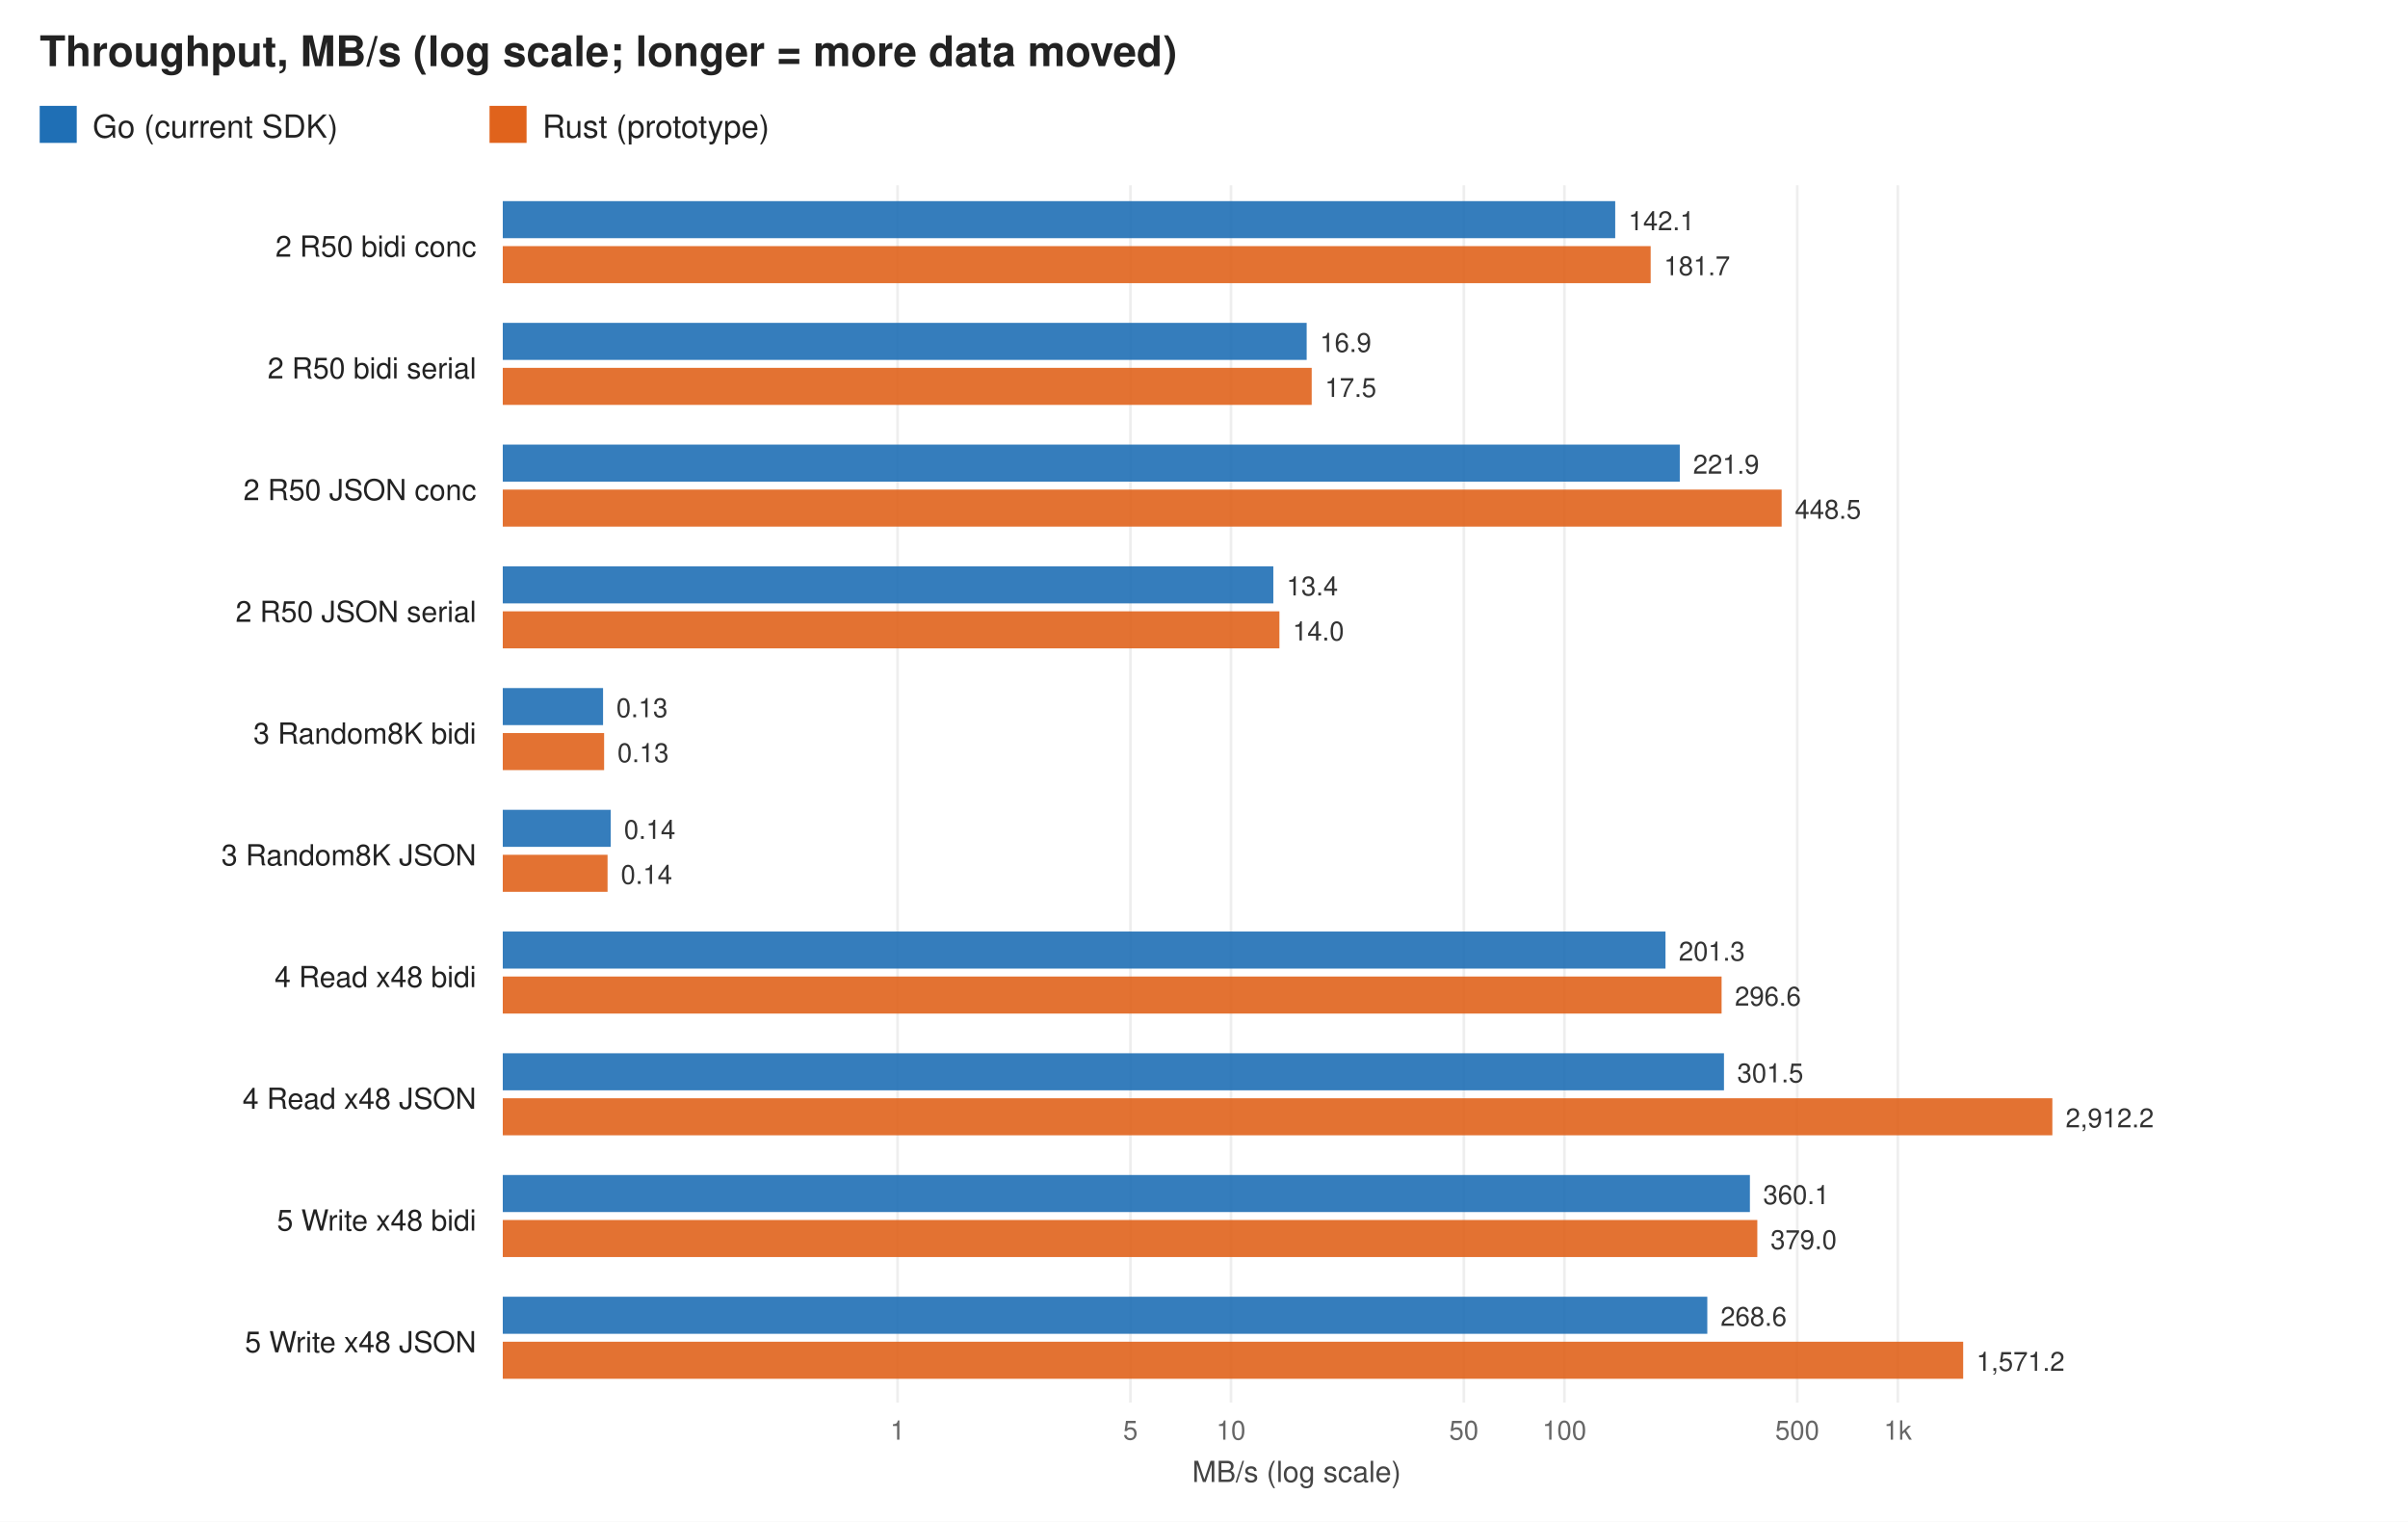
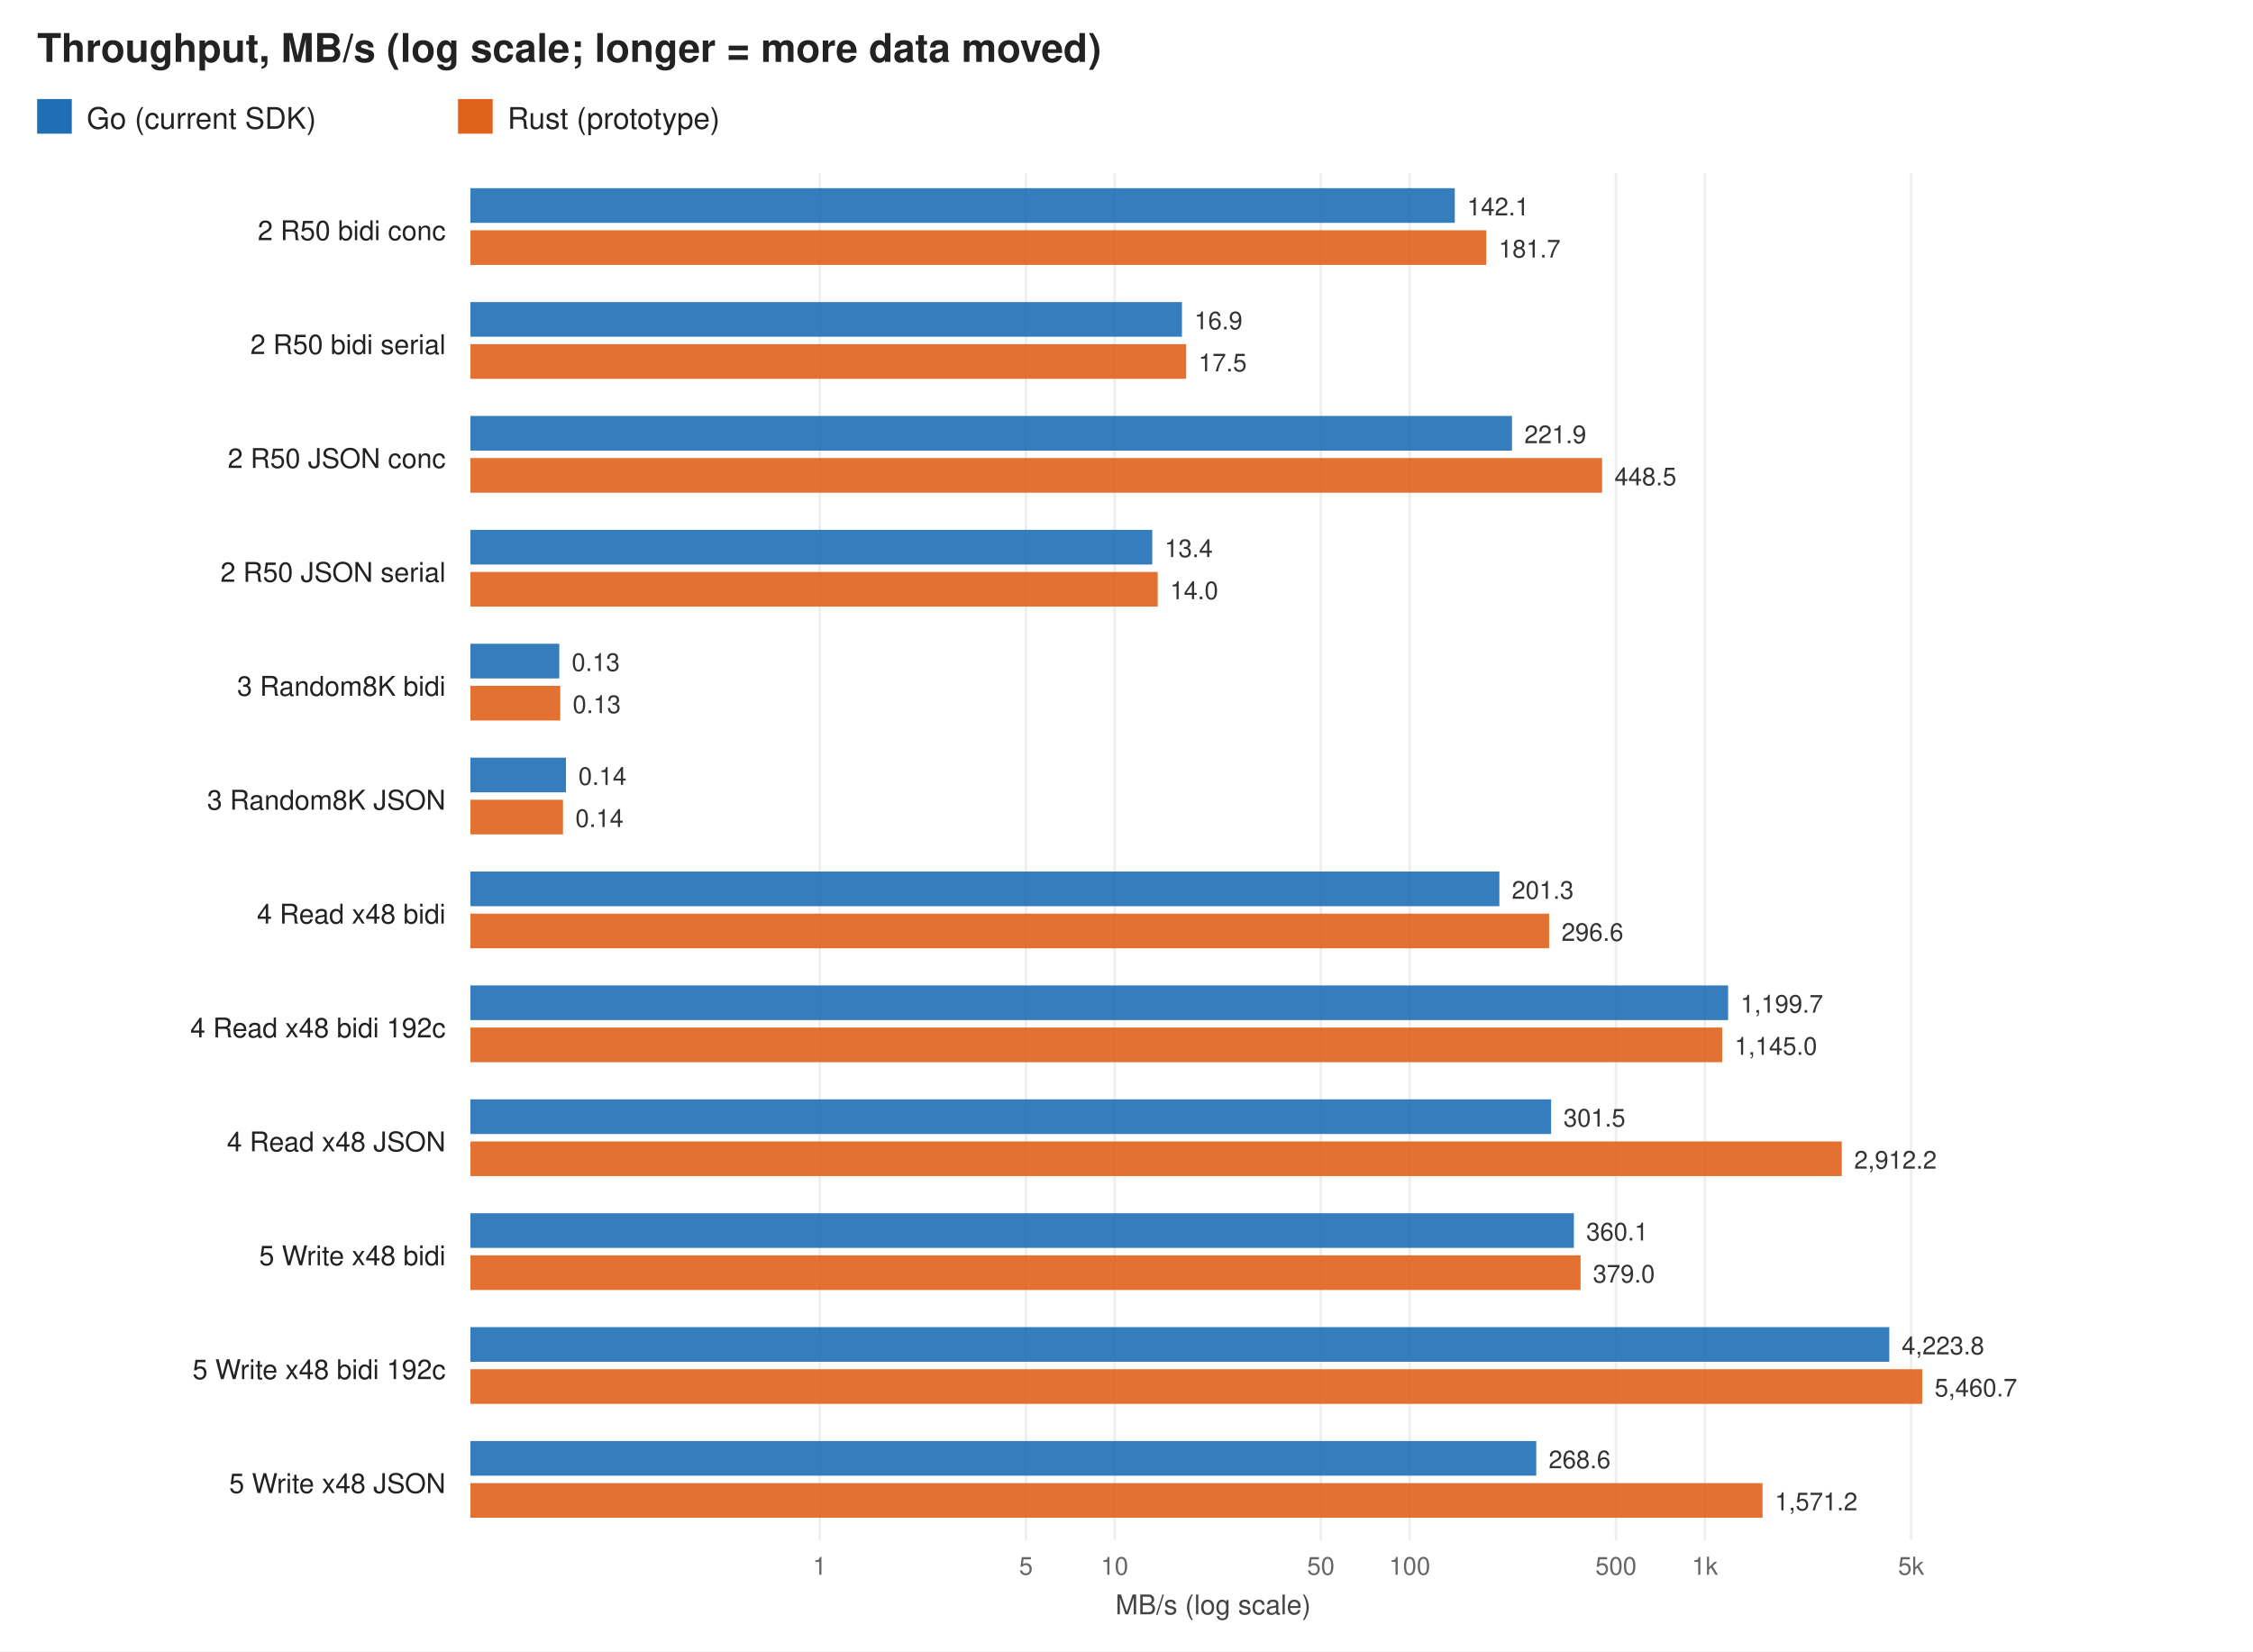
- <svg xmlns="http://www.w3.org/2000/svg" width="910" height="575" viewBox="0 0 910 575">
+ <svg xmlns="http://www.w3.org/2000/svg" width="910" height="667" viewBox="0 0 910 667">
  <rect width="100%" height="100%" fill="white" />
  <text x="15.0" y="25.0" font-size="16" text-anchor="start" fill="#222" font-weight="bold" font-family="Helvetica,Arial,sans-serif">Throughput, MB/s (log scale; longer = more data moved)</text>
  <rect x="15.0" y="40.0" width="14.0" height="14.0" fill="#1f6fb5" fill-opacity="1.0" />
  <text x="35.0" y="52.0" font-size="12" text-anchor="start" fill="#222" font-weight="normal" font-family="Helvetica,Arial,sans-serif">Go (current SDK)</text>
  <rect x="185.0" y="40.0" width="14.0" height="14.0" fill="#e0631c" fill-opacity="1.0" />
  <text x="205.0" y="52.0" font-size="12" text-anchor="start" fill="#222" font-weight="normal" font-family="Helvetica,Arial,sans-serif">Rust (prototype)</text>
-   <line x1="339.2" y1="70.0" x2="339.2" y2="530.0" stroke="#eee" stroke-width="1" />
-   <text x="339.2" y="544.0" font-size="10" text-anchor="middle" fill="#666" font-weight="normal" font-family="Helvetica,Arial,sans-serif">1</text>
-   <line x1="427.2" y1="70.0" x2="427.2" y2="530.0" stroke="#eee" stroke-width="1" />
-   <text x="427.2" y="544.0" font-size="10" text-anchor="middle" fill="#666" font-weight="normal" font-family="Helvetica,Arial,sans-serif">5</text>
-   <line x1="465.2" y1="70.0" x2="465.2" y2="530.0" stroke="#eee" stroke-width="1" />
-   <text x="465.2" y="544.0" font-size="10" text-anchor="middle" fill="#666" font-weight="normal" font-family="Helvetica,Arial,sans-serif">10</text>
-   <line x1="553.2" y1="70.0" x2="553.2" y2="530.0" stroke="#eee" stroke-width="1" />
-   <text x="553.2" y="544.0" font-size="10" text-anchor="middle" fill="#666" font-weight="normal" font-family="Helvetica,Arial,sans-serif">50</text>
-   <line x1="591.2" y1="70.0" x2="591.2" y2="530.0" stroke="#eee" stroke-width="1" />
-   <text x="591.2" y="544.0" font-size="10" text-anchor="middle" fill="#666" font-weight="normal" font-family="Helvetica,Arial,sans-serif">100</text>
-   <line x1="679.2" y1="70.0" x2="679.2" y2="530.0" stroke="#eee" stroke-width="1" />
-   <text x="679.2" y="544.0" font-size="10" text-anchor="middle" fill="#666" font-weight="normal" font-family="Helvetica,Arial,sans-serif">500</text>
-   <line x1="717.2" y1="70.0" x2="717.2" y2="530.0" stroke="#eee" stroke-width="1" />
-   <text x="717.2" y="544.0" font-size="10" text-anchor="middle" fill="#666" font-weight="normal" font-family="Helvetica,Arial,sans-serif">1k</text>
-   <text x="490.0" y="560.0" font-size="11" text-anchor="middle" fill="#444" font-weight="normal" font-family="Helvetica,Arial,sans-serif">MB/s (log scale)</text>
+   <line x1="331.1" y1="70.0" x2="331.1" y2="622.0" stroke="#eee" stroke-width="1" />
+   <text x="331.1" y="636.0" font-size="10" text-anchor="middle" fill="#666" font-weight="normal" font-family="Helvetica,Arial,sans-serif">1</text>
+   <line x1="414.4" y1="70.0" x2="414.4" y2="622.0" stroke="#eee" stroke-width="1" />
+   <text x="414.4" y="636.0" font-size="10" text-anchor="middle" fill="#666" font-weight="normal" font-family="Helvetica,Arial,sans-serif">5</text>
+   <line x1="450.2" y1="70.0" x2="450.2" y2="622.0" stroke="#eee" stroke-width="1" />
+   <text x="450.2" y="636.0" font-size="10" text-anchor="middle" fill="#666" font-weight="normal" font-family="Helvetica,Arial,sans-serif">10</text>
+   <line x1="533.5" y1="70.0" x2="533.5" y2="622.0" stroke="#eee" stroke-width="1" />
+   <text x="533.5" y="636.0" font-size="10" text-anchor="middle" fill="#666" font-weight="normal" font-family="Helvetica,Arial,sans-serif">50</text>
+   <line x1="569.4" y1="70.0" x2="569.4" y2="622.0" stroke="#eee" stroke-width="1" />
+   <text x="569.4" y="636.0" font-size="10" text-anchor="middle" fill="#666" font-weight="normal" font-family="Helvetica,Arial,sans-serif">100</text>
+   <line x1="652.7" y1="70.0" x2="652.7" y2="622.0" stroke="#eee" stroke-width="1" />
+   <text x="652.7" y="636.0" font-size="10" text-anchor="middle" fill="#666" font-weight="normal" font-family="Helvetica,Arial,sans-serif">500</text>
+   <line x1="688.6" y1="70.0" x2="688.6" y2="622.0" stroke="#eee" stroke-width="1" />
+   <text x="688.6" y="636.0" font-size="10" text-anchor="middle" fill="#666" font-weight="normal" font-family="Helvetica,Arial,sans-serif">1k</text>
+   <line x1="771.9" y1="70.0" x2="771.9" y2="622.0" stroke="#eee" stroke-width="1" />
+   <text x="771.9" y="636.0" font-size="10" text-anchor="middle" fill="#666" font-weight="normal" font-family="Helvetica,Arial,sans-serif">5k</text>
+   <text x="490.0" y="652.0" font-size="11" text-anchor="middle" fill="#444" font-weight="normal" font-family="Helvetica,Arial,sans-serif">MB/s (log scale)</text>
  <text x="180.0" y="97.0" font-size="11" text-anchor="end" fill="#222" font-weight="normal" font-family="Helvetica,Arial,sans-serif">2 R50 bidi conc</text>
-   <rect x="190.0" y="76.0" width="420.4" height="14.0" fill="#1f6fb5" fill-opacity="0.9" />
-   <text x="615.4" y="87.0" font-size="10" text-anchor="start" fill="#333" font-weight="normal" font-family="Helvetica,Arial,sans-serif">142.1</text>
-   <rect x="190.0" y="93.0" width="433.8" height="14.0" fill="#e0631c" fill-opacity="0.9" />
-   <text x="628.8" y="104.0" font-size="10" text-anchor="start" fill="#333" font-weight="normal" font-family="Helvetica,Arial,sans-serif">181.7</text>
+   <rect x="190.0" y="76.0" width="397.6" height="14.0" fill="#1f6fb5" fill-opacity="0.9" />
+   <text x="592.6" y="87.0" font-size="10" text-anchor="start" fill="#333" font-weight="normal" font-family="Helvetica,Arial,sans-serif">142.1</text>
+   <rect x="190.0" y="93.0" width="410.3" height="14.0" fill="#e0631c" fill-opacity="0.9" />
+   <text x="605.3" y="104.0" font-size="10" text-anchor="start" fill="#333" font-weight="normal" font-family="Helvetica,Arial,sans-serif">181.7</text>
  <text x="180.0" y="143.0" font-size="11" text-anchor="end" fill="#222" font-weight="normal" font-family="Helvetica,Arial,sans-serif">2 R50 bidi serial</text>
-   <rect x="190.0" y="122.0" width="303.8" height="14.0" fill="#1f6fb5" fill-opacity="0.9" />
-   <text x="498.8" y="133.0" font-size="10" text-anchor="start" fill="#333" font-weight="normal" font-family="Helvetica,Arial,sans-serif">16.9</text>
-   <rect x="190.0" y="139.0" width="305.7" height="14.0" fill="#e0631c" fill-opacity="0.9" />
-   <text x="500.7" y="150.0" font-size="10" text-anchor="start" fill="#333" font-weight="normal" font-family="Helvetica,Arial,sans-serif">17.5</text>
+   <rect x="190.0" y="122.0" width="287.4" height="14.0" fill="#1f6fb5" fill-opacity="0.9" />
+   <text x="482.4" y="133.0" font-size="10" text-anchor="start" fill="#333" font-weight="normal" font-family="Helvetica,Arial,sans-serif">16.9</text>
+   <rect x="190.0" y="139.0" width="289.1" height="14.0" fill="#e0631c" fill-opacity="0.9" />
+   <text x="484.1" y="150.0" font-size="10" text-anchor="start" fill="#333" font-weight="normal" font-family="Helvetica,Arial,sans-serif">17.5</text>
  <text x="180.0" y="189.0" font-size="11" text-anchor="end" fill="#222" font-weight="normal" font-family="Helvetica,Arial,sans-serif">2 R50 JSON conc</text>
-   <rect x="190.0" y="168.0" width="444.8" height="14.0" fill="#1f6fb5" fill-opacity="0.9" />
-   <text x="639.8" y="179.0" font-size="10" text-anchor="start" fill="#333" font-weight="normal" font-family="Helvetica,Arial,sans-serif">221.9</text>
-   <rect x="190.0" y="185.0" width="483.3" height="14.0" fill="#e0631c" fill-opacity="0.9" />
-   <text x="678.3" y="196.0" font-size="10" text-anchor="start" fill="#333" font-weight="normal" font-family="Helvetica,Arial,sans-serif">448.5</text>
+   <rect x="190.0" y="168.0" width="420.7" height="14.0" fill="#1f6fb5" fill-opacity="0.9" />
+   <text x="615.7" y="179.0" font-size="10" text-anchor="start" fill="#333" font-weight="normal" font-family="Helvetica,Arial,sans-serif">221.9</text>
+   <rect x="190.0" y="185.0" width="457.1" height="14.0" fill="#e0631c" fill-opacity="0.9" />
+   <text x="652.1" y="196.0" font-size="10" text-anchor="start" fill="#333" font-weight="normal" font-family="Helvetica,Arial,sans-serif">448.5</text>
  <text x="180.0" y="235.0" font-size="11" text-anchor="end" fill="#222" font-weight="normal" font-family="Helvetica,Arial,sans-serif">2 R50 JSON serial</text>
-   <rect x="190.0" y="214.0" width="291.2" height="14.0" fill="#1f6fb5" fill-opacity="0.9" />
-   <text x="486.2" y="225.0" font-size="10" text-anchor="start" fill="#333" font-weight="normal" font-family="Helvetica,Arial,sans-serif">13.4</text>
-   <rect x="190.0" y="231.0" width="293.5" height="14.0" fill="#e0631c" fill-opacity="0.9" />
-   <text x="488.5" y="242.0" font-size="10" text-anchor="start" fill="#333" font-weight="normal" font-family="Helvetica,Arial,sans-serif">14.0</text>
+   <rect x="190.0" y="214.0" width="275.4" height="14.0" fill="#1f6fb5" fill-opacity="0.9" />
+   <text x="470.4" y="225.0" font-size="10" text-anchor="start" fill="#333" font-weight="normal" font-family="Helvetica,Arial,sans-serif">13.4</text>
+   <rect x="190.0" y="231.0" width="277.6" height="14.0" fill="#e0631c" fill-opacity="0.9" />
+   <text x="472.6" y="242.0" font-size="10" text-anchor="start" fill="#333" font-weight="normal" font-family="Helvetica,Arial,sans-serif">14.0</text>
  <text x="180.0" y="281.0" font-size="11" text-anchor="end" fill="#222" font-weight="normal" font-family="Helvetica,Arial,sans-serif">3 Random8K bidi</text>
-   <rect x="190.0" y="260.0" width="37.9" height="14.0" fill="#1f6fb5" fill-opacity="0.9" />
-   <text x="232.9" y="271.0" font-size="10" text-anchor="start" fill="#333" font-weight="normal" font-family="Helvetica,Arial,sans-serif">0.13</text>
-   <rect x="190.0" y="277.0" width="38.3" height="14.0" fill="#e0631c" fill-opacity="0.9" />
-   <text x="233.3" y="288.0" font-size="10" text-anchor="start" fill="#333" font-weight="normal" font-family="Helvetica,Arial,sans-serif">0.13</text>
+   <rect x="190.0" y="260.0" width="35.9" height="14.0" fill="#1f6fb5" fill-opacity="0.9" />
+   <text x="230.9" y="271.0" font-size="10" text-anchor="start" fill="#333" font-weight="normal" font-family="Helvetica,Arial,sans-serif">0.13</text>
+   <rect x="190.0" y="277.0" width="36.3" height="14.0" fill="#e0631c" fill-opacity="0.9" />
+   <text x="231.3" y="288.0" font-size="10" text-anchor="start" fill="#333" font-weight="normal" font-family="Helvetica,Arial,sans-serif">0.13</text>
  <text x="180.0" y="327.0" font-size="11" text-anchor="end" fill="#222" font-weight="normal" font-family="Helvetica,Arial,sans-serif">3 Random8K JSON</text>
-   <rect x="190.0" y="306.0" width="40.8" height="14.0" fill="#1f6fb5" fill-opacity="0.9" />
-   <text x="235.8" y="317.0" font-size="10" text-anchor="start" fill="#333" font-weight="normal" font-family="Helvetica,Arial,sans-serif">0.14</text>
-   <rect x="190.0" y="323.0" width="39.6" height="14.0" fill="#e0631c" fill-opacity="0.9" />
-   <text x="234.6" y="334.0" font-size="10" text-anchor="start" fill="#333" font-weight="normal" font-family="Helvetica,Arial,sans-serif">0.14</text>
+   <rect x="190.0" y="306.0" width="38.6" height="14.0" fill="#1f6fb5" fill-opacity="0.9" />
+   <text x="233.6" y="317.0" font-size="10" text-anchor="start" fill="#333" font-weight="normal" font-family="Helvetica,Arial,sans-serif">0.14</text>
+   <rect x="190.0" y="323.0" width="37.4" height="14.0" fill="#e0631c" fill-opacity="0.9" />
+   <text x="232.4" y="334.0" font-size="10" text-anchor="start" fill="#333" font-weight="normal" font-family="Helvetica,Arial,sans-serif">0.14</text>
  <text x="180.0" y="373.0" font-size="11" text-anchor="end" fill="#222" font-weight="normal" font-family="Helvetica,Arial,sans-serif">4 Read x48 bidi</text>
-   <rect x="190.0" y="352.0" width="439.4" height="14.0" fill="#1f6fb5" fill-opacity="0.9" />
-   <text x="634.4" y="363.0" font-size="10" text-anchor="start" fill="#333" font-weight="normal" font-family="Helvetica,Arial,sans-serif">201.3</text>
-   <rect x="190.0" y="369.0" width="460.6" height="14.0" fill="#e0631c" fill-opacity="0.9" />
-   <text x="655.6" y="380.0" font-size="10" text-anchor="start" fill="#333" font-weight="normal" font-family="Helvetica,Arial,sans-serif">296.6</text>
-   <text x="180.0" y="419.0" font-size="11" text-anchor="end" fill="#222" font-weight="normal" font-family="Helvetica,Arial,sans-serif">4 Read x48 JSON</text>
-   <rect x="190.0" y="398.0" width="461.5" height="14.0" fill="#1f6fb5" fill-opacity="0.9" />
-   <text x="656.5" y="409.0" font-size="10" text-anchor="start" fill="#333" font-weight="normal" font-family="Helvetica,Arial,sans-serif">301.5</text>
-   <rect x="190.0" y="415.0" width="585.6" height="14.0" fill="#e0631c" fill-opacity="0.9" />
-   <text x="780.6" y="426.0" font-size="10" text-anchor="start" fill="#333" font-weight="normal" font-family="Helvetica,Arial,sans-serif">2,912.2</text>
-   <text x="180.0" y="465.0" font-size="11" text-anchor="end" fill="#222" font-weight="normal" font-family="Helvetica,Arial,sans-serif">5 Write x48 bidi</text>
-   <rect x="190.0" y="444.0" width="471.3" height="14.0" fill="#1f6fb5" fill-opacity="0.9" />
-   <text x="666.3" y="455.0" font-size="10" text-anchor="start" fill="#333" font-weight="normal" font-family="Helvetica,Arial,sans-serif">360.1</text>
-   <rect x="190.0" y="461.0" width="474.1" height="14.0" fill="#e0631c" fill-opacity="0.9" />
-   <text x="669.1" y="472.0" font-size="10" text-anchor="start" fill="#333" font-weight="normal" font-family="Helvetica,Arial,sans-serif">379.0</text>
-   <text x="180.0" y="511.0" font-size="11" text-anchor="end" fill="#222" font-weight="normal" font-family="Helvetica,Arial,sans-serif">5 Write x48 JSON</text>
-   <rect x="190.0" y="490.0" width="455.2" height="14.0" fill="#1f6fb5" fill-opacity="0.9" />
-   <text x="650.2" y="501.0" font-size="10" text-anchor="start" fill="#333" font-weight="normal" font-family="Helvetica,Arial,sans-serif">268.6</text>
-   <rect x="190.0" y="507.0" width="551.9" height="14.0" fill="#e0631c" fill-opacity="0.9" />
-   <text x="746.9" y="518.0" font-size="10" text-anchor="start" fill="#333" font-weight="normal" font-family="Helvetica,Arial,sans-serif">1,571.2</text>
+   <rect x="190.0" y="352.0" width="415.6" height="14.0" fill="#1f6fb5" fill-opacity="0.9" />
+   <text x="610.6" y="363.0" font-size="10" text-anchor="start" fill="#333" font-weight="normal" font-family="Helvetica,Arial,sans-serif">201.3</text>
+   <rect x="190.0" y="369.0" width="435.7" height="14.0" fill="#e0631c" fill-opacity="0.9" />
+   <text x="630.7" y="380.0" font-size="10" text-anchor="start" fill="#333" font-weight="normal" font-family="Helvetica,Arial,sans-serif">296.6</text>
+   <text x="180.0" y="419.0" font-size="11" text-anchor="end" fill="#222" font-weight="normal" font-family="Helvetica,Arial,sans-serif">4 Read x48 bidi 192c</text>
+   <rect x="190.0" y="398.0" width="508.0" height="14.0" fill="#1f6fb5" fill-opacity="0.9" />
+   <text x="703.0" y="409.0" font-size="10" text-anchor="start" fill="#333" font-weight="normal" font-family="Helvetica,Arial,sans-serif">1,199.7</text>
+   <rect x="190.0" y="415.0" width="505.6" height="14.0" fill="#e0631c" fill-opacity="0.9" />
+   <text x="700.6" y="426.0" font-size="10" text-anchor="start" fill="#333" font-weight="normal" font-family="Helvetica,Arial,sans-serif">1,145.0</text>
+   <text x="180.0" y="465.0" font-size="11" text-anchor="end" fill="#222" font-weight="normal" font-family="Helvetica,Arial,sans-serif">4 Read x48 JSON</text>
+   <rect x="190.0" y="444.0" width="436.5" height="14.0" fill="#1f6fb5" fill-opacity="0.9" />
+   <text x="631.5" y="455.0" font-size="10" text-anchor="start" fill="#333" font-weight="normal" font-family="Helvetica,Arial,sans-serif">301.5</text>
+   <rect x="190.0" y="461.0" width="553.9" height="14.0" fill="#e0631c" fill-opacity="0.9" />
+   <text x="748.9" y="472.0" font-size="10" text-anchor="start" fill="#333" font-weight="normal" font-family="Helvetica,Arial,sans-serif">2,912.2</text>
+   <text x="180.0" y="511.0" font-size="11" text-anchor="end" fill="#222" font-weight="normal" font-family="Helvetica,Arial,sans-serif">5 Write x48 bidi</text>
+   <rect x="190.0" y="490.0" width="445.7" height="14.0" fill="#1f6fb5" fill-opacity="0.9" />
+   <text x="640.7" y="501.0" font-size="10" text-anchor="start" fill="#333" font-weight="normal" font-family="Helvetica,Arial,sans-serif">360.1</text>
+   <rect x="190.0" y="507.0" width="448.4" height="14.0" fill="#e0631c" fill-opacity="0.9" />
+   <text x="643.4" y="518.0" font-size="10" text-anchor="start" fill="#333" font-weight="normal" font-family="Helvetica,Arial,sans-serif">379.0</text>
+   <text x="180.0" y="557.0" font-size="11" text-anchor="end" fill="#222" font-weight="normal" font-family="Helvetica,Arial,sans-serif">5 Write x48 bidi 192c</text>
+   <rect x="190.0" y="536.0" width="573.1" height="14.0" fill="#1f6fb5" fill-opacity="0.9" />
+   <text x="768.1" y="547.0" font-size="10" text-anchor="start" fill="#333" font-weight="normal" font-family="Helvetica,Arial,sans-serif">4,223.8</text>
+   <rect x="190.0" y="553.0" width="586.4" height="14.0" fill="#e0631c" fill-opacity="0.9" />
+   <text x="781.4" y="564.0" font-size="10" text-anchor="start" fill="#333" font-weight="normal" font-family="Helvetica,Arial,sans-serif">5,460.7</text>
+   <text x="180.0" y="603.0" font-size="11" text-anchor="end" fill="#222" font-weight="normal" font-family="Helvetica,Arial,sans-serif">5 Write x48 JSON</text>
+   <rect x="190.0" y="582.0" width="430.5" height="14.0" fill="#1f6fb5" fill-opacity="0.9" />
+   <text x="625.5" y="593.0" font-size="10" text-anchor="start" fill="#333" font-weight="normal" font-family="Helvetica,Arial,sans-serif">268.6</text>
+   <rect x="190.0" y="599.0" width="521.9" height="14.0" fill="#e0631c" fill-opacity="0.9" />
+   <text x="716.9" y="610.0" font-size="10" text-anchor="start" fill="#333" font-weight="normal" font-family="Helvetica,Arial,sans-serif">1,571.2</text>
</svg>
